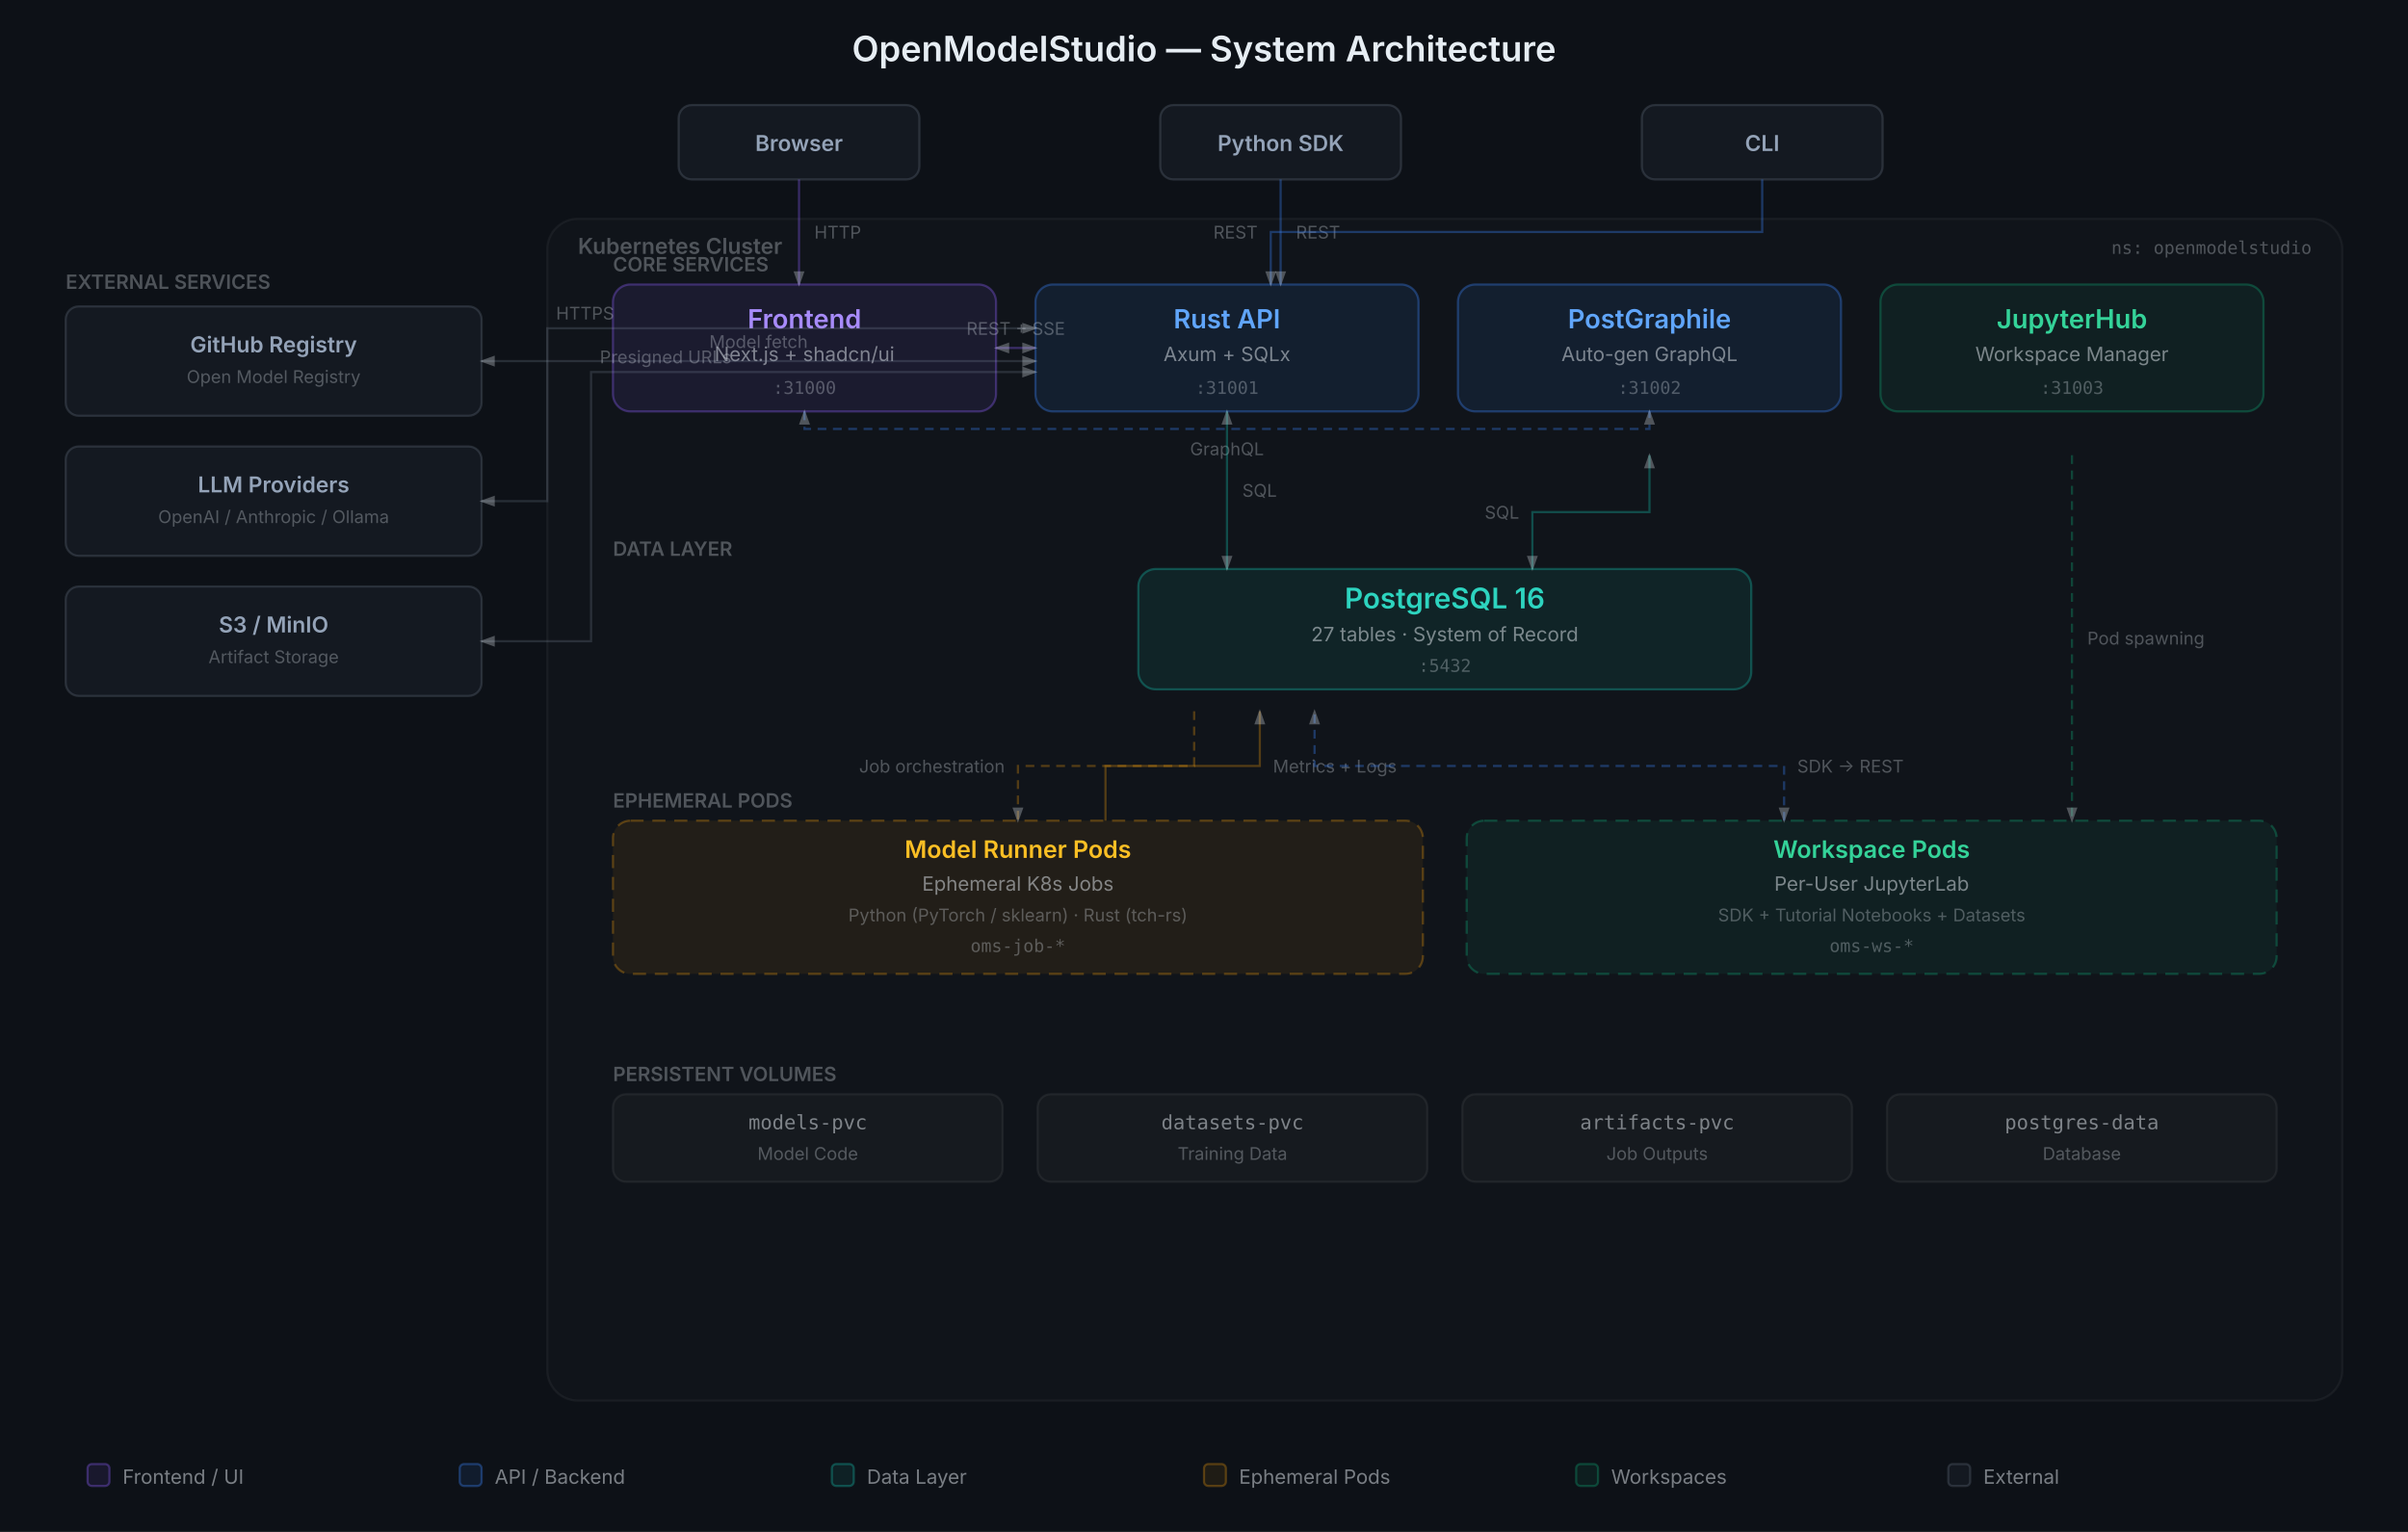
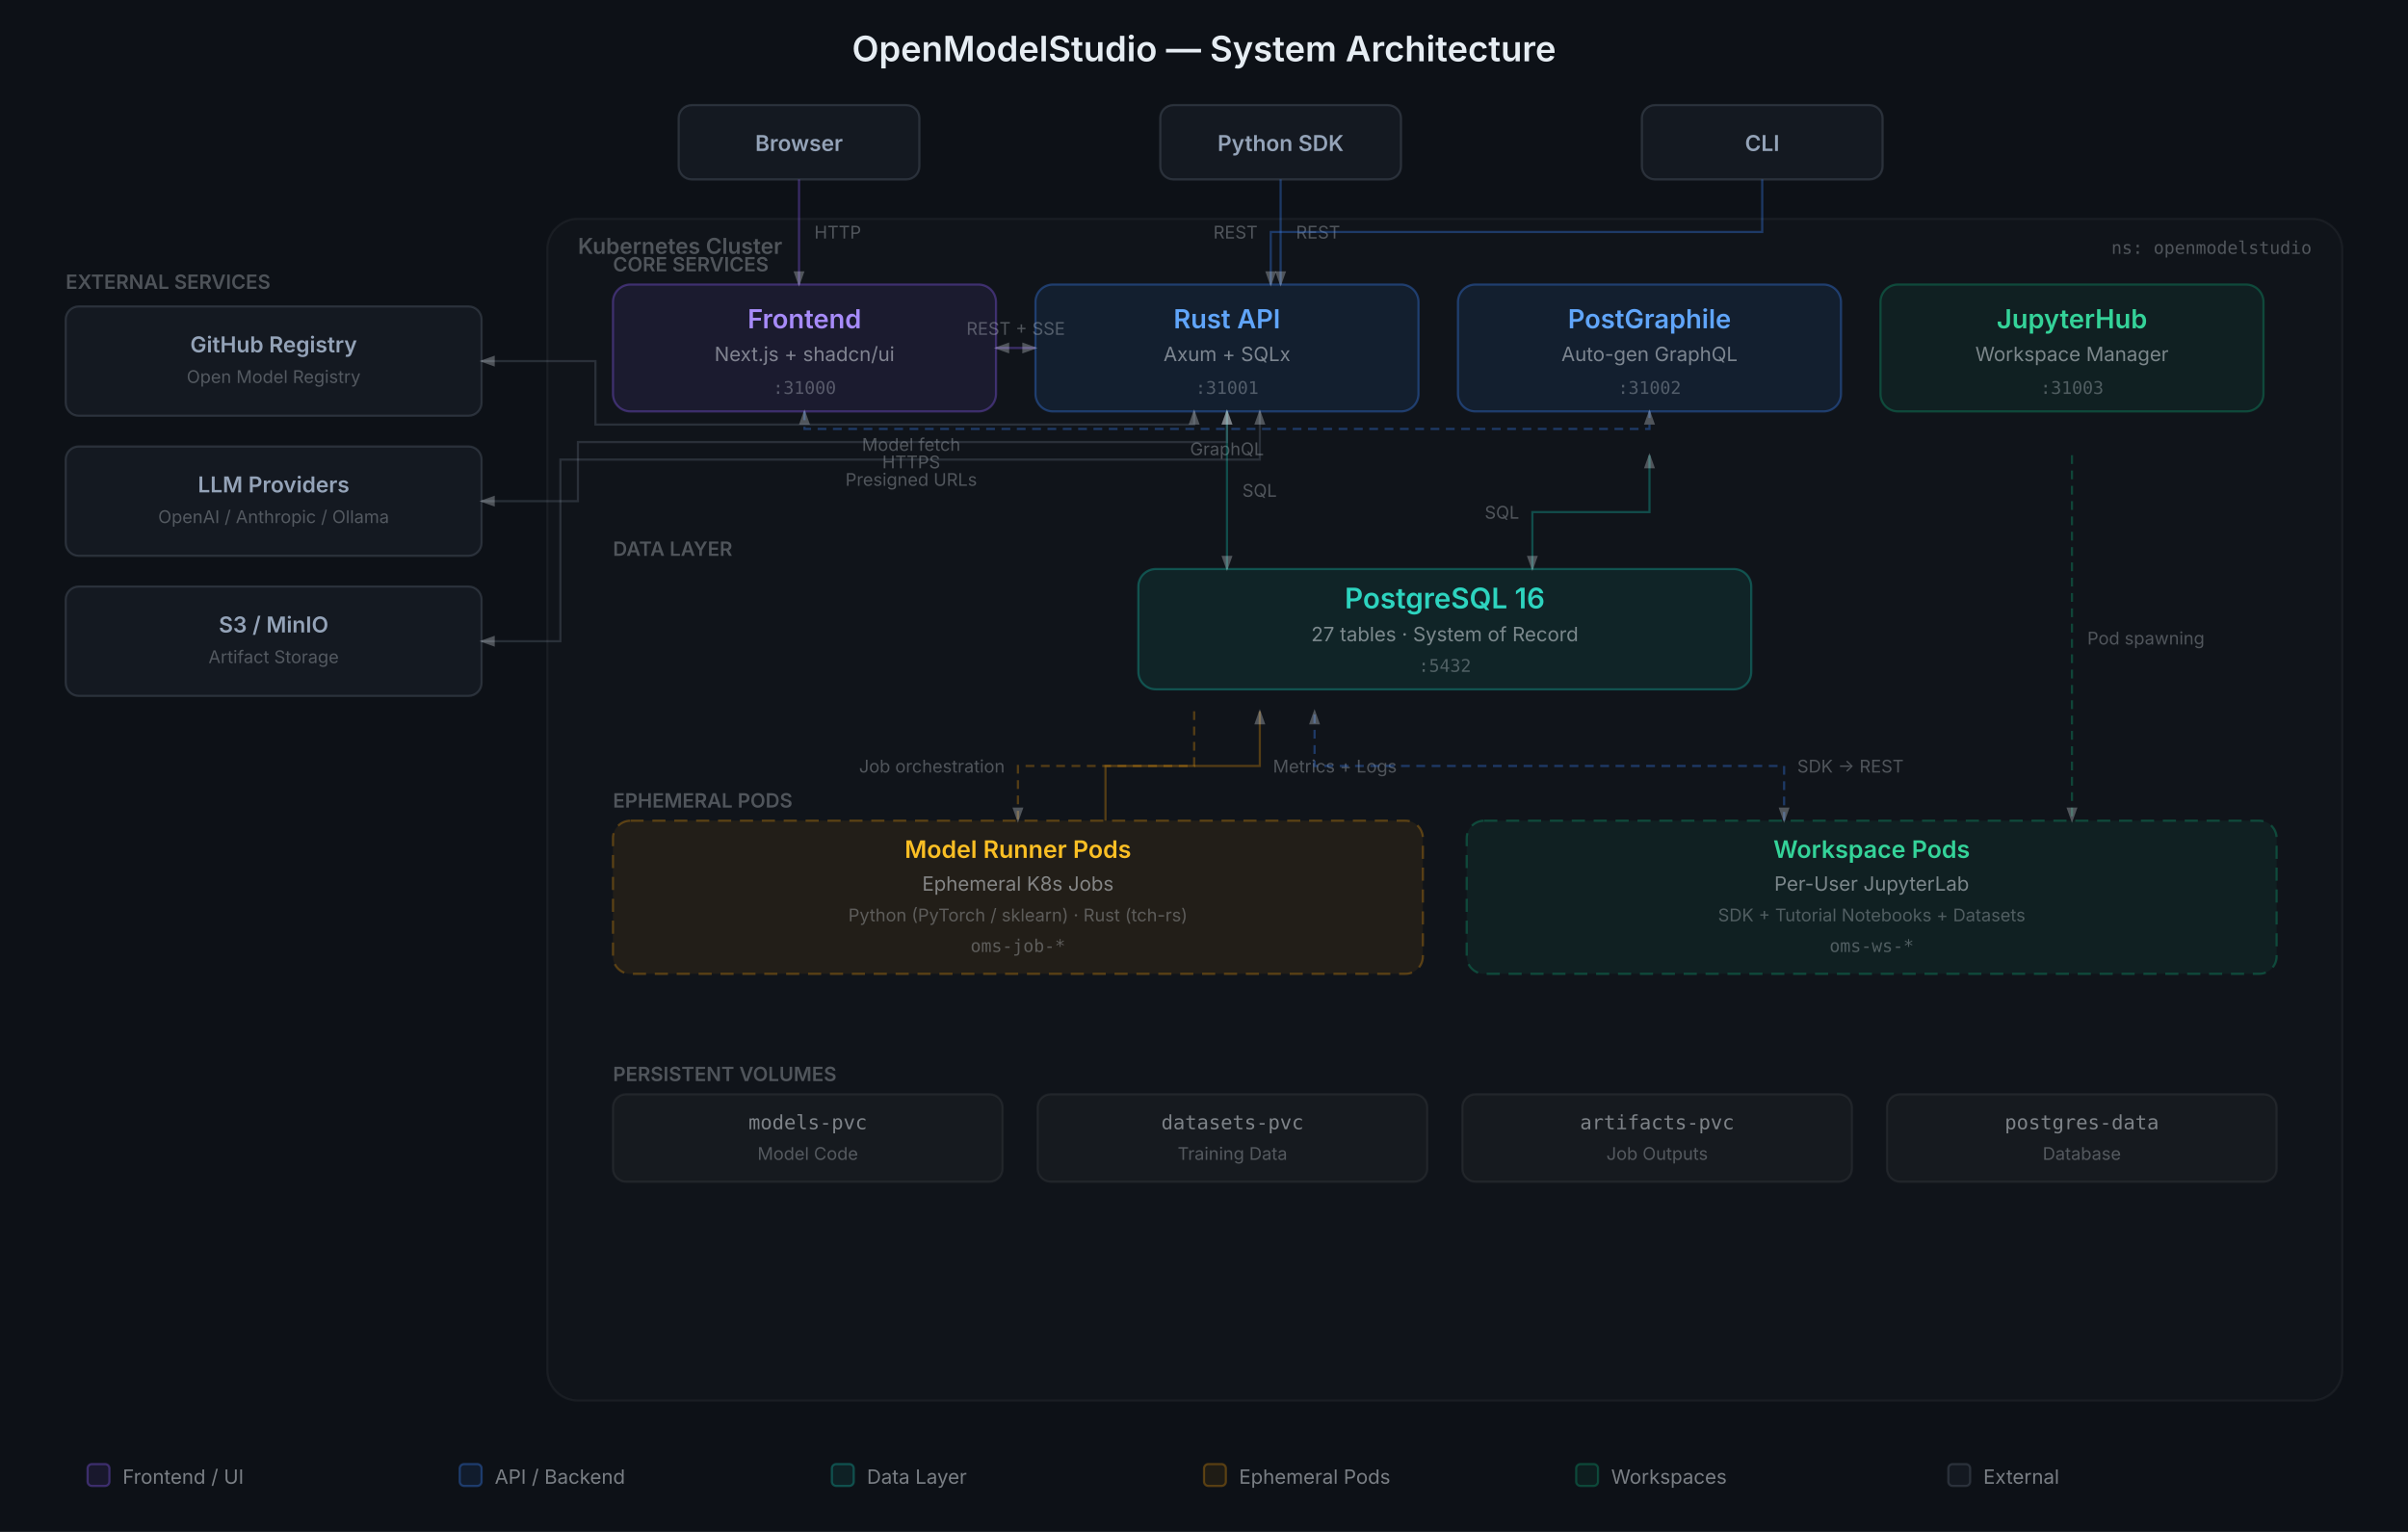
<svg xmlns="http://www.w3.org/2000/svg" viewBox="0 0 1100 700" width="1100" height="700">
  <defs>
    <marker id="ah" markerWidth="7" markerHeight="5" refX="6" refY="2.5" orient="auto">
      <path d="M0,0 L7,2.5 L0,5Z" fill="rgba(230,237,243,0.3)" />
    </marker>
    <marker id="ah-r" markerWidth="7" markerHeight="5" refX="1" refY="2.5" orient="auto">
      <path d="M7,0 L0,2.5 L7,5Z" fill="rgba(230,237,243,0.3)" />
    </marker>
  </defs>
  <rect width="1100" height="700" fill="#0d1117" />
  <text x="550" y="28" font-family="'Inter','Segoe UI',system-ui,sans-serif" font-size="16" font-weight="600" fill="#e6edf3" text-anchor="middle">OpenModelStudio — System Architecture</text>
  <rect x="310" y="48" width="110" height="34" rx="6" fill="rgba(148,163,184,0.06)" stroke="rgba(148,163,184,0.20)" stroke-width="1" />
  <text x="365" y="69" font-family="'Inter','Segoe UI',system-ui,sans-serif" font-size="10" font-weight="600" fill="#94a3b8" text-anchor="middle">Browser</text>
  <rect x="530" y="48" width="110" height="34" rx="6" fill="rgba(148,163,184,0.06)" stroke="rgba(148,163,184,0.20)" stroke-width="1" />
  <text x="585" y="69" font-family="'Inter','Segoe UI',system-ui,sans-serif" font-size="10" font-weight="600" fill="#94a3b8" text-anchor="middle">Python SDK</text>
  <rect x="750" y="48" width="110" height="34" rx="6" fill="rgba(148,163,184,0.06)" stroke="rgba(148,163,184,0.20)" stroke-width="1" />
  <text x="805" y="69" font-family="'Inter','Segoe UI',system-ui,sans-serif" font-size="10" font-weight="600" fill="#94a3b8" text-anchor="middle">CLI</text>
  <rect x="250" y="100" width="820" height="540" rx="14" fill="rgba(255,255,255,0.015)" stroke="rgba(255,255,255,0.05)" stroke-width="1" />
  <text x="264" y="116" font-family="'Inter','Segoe UI',system-ui,sans-serif" font-size="10" font-weight="600" fill="rgba(230,237,243,0.3)" text-anchor="start">Kubernetes Cluster</text>
  <text x="1056" y="116" font-family="'JetBrains Mono','SF Mono','Fira Code',monospace" font-size="8" font-weight="400" fill="rgba(230,237,243,0.3)" text-anchor="end">ns: openmodelstudio</text>
  <text x="280" y="124" font-family="'Inter','Segoe UI',system-ui,sans-serif" font-size="9" font-weight="600" fill="rgba(230,237,243,0.3)" text-anchor="start">CORE SERVICES</text>
  <rect x="280" y="130" width="175" height="58" rx="8" fill="rgba(139,92,246,0.10)" stroke="rgba(139,92,246,0.35)" stroke-width="1" />
  <text x="367.5" y="150" font-family="'Inter','Segoe UI',system-ui,sans-serif" font-size="12" font-weight="600" fill="#a78bfa" text-anchor="middle">Frontend</text>
  <text x="367.5" y="165" font-family="'Inter','Segoe UI',system-ui,sans-serif" font-size="9" font-weight="400" fill="rgba(230,237,243,0.5)" text-anchor="middle">Next.js + shadcn/ui</text>
  <text x="367.5" y="180" font-family="'JetBrains Mono','SF Mono','Fira Code',monospace" font-size="8" font-weight="400" fill="rgba(230,237,243,0.3)" text-anchor="middle">:31000</text>
  <rect x="473" y="130" width="175" height="58" rx="8" fill="rgba(59,130,246,0.10)" stroke="rgba(59,130,246,0.35)" stroke-width="1" />
  <text x="560.5" y="150" font-family="'Inter','Segoe UI',system-ui,sans-serif" font-size="12" font-weight="600" fill="#60a5fa" text-anchor="middle">Rust API</text>
  <text x="560.5" y="165" font-family="'Inter','Segoe UI',system-ui,sans-serif" font-size="9" font-weight="400" fill="rgba(230,237,243,0.5)" text-anchor="middle">Axum + SQLx</text>
  <text x="560.5" y="180" font-family="'JetBrains Mono','SF Mono','Fira Code',monospace" font-size="8" font-weight="400" fill="rgba(230,237,243,0.3)" text-anchor="middle">:31001</text>
  <rect x="666" y="130" width="175" height="58" rx="8" fill="rgba(59,130,246,0.10)" stroke="rgba(59,130,246,0.35)" stroke-width="1" />
  <text x="753.5" y="150" font-family="'Inter','Segoe UI',system-ui,sans-serif" font-size="12" font-weight="600" fill="#60a5fa" text-anchor="middle">PostGraphile</text>
  <text x="753.5" y="165" font-family="'Inter','Segoe UI',system-ui,sans-serif" font-size="9" font-weight="400" fill="rgba(230,237,243,0.5)" text-anchor="middle">Auto-gen GraphQL</text>
  <text x="753.5" y="180" font-family="'JetBrains Mono','SF Mono','Fira Code',monospace" font-size="8" font-weight="400" fill="rgba(230,237,243,0.3)" text-anchor="middle">:31002</text>
  <rect x="859" y="130" width="175" height="58" rx="8" fill="rgba(16,185,129,0.08)" stroke="rgba(16,185,129,0.30)" stroke-width="1" />
  <text x="946.5" y="150" font-family="'Inter','Segoe UI',system-ui,sans-serif" font-size="12" font-weight="600" fill="#34d399" text-anchor="middle">JupyterHub</text>
  <text x="946.5" y="165" font-family="'Inter','Segoe UI',system-ui,sans-serif" font-size="9" font-weight="400" fill="rgba(230,237,243,0.5)" text-anchor="middle">Workspace Manager</text>
  <text x="946.5" y="180" font-family="'JetBrains Mono','SF Mono','Fira Code',monospace" font-size="8" font-weight="400" fill="rgba(230,237,243,0.3)" text-anchor="middle">:31003</text>
  <line x1="365" y1="82" x2="365" y2="130" stroke="rgba(139,92,246,0.35)" stroke-width="1" marker-end="url(#ah)" />
  <text x="372" y="109" font-family="'Inter','Segoe UI',system-ui,sans-serif" font-size="8" font-weight="400" fill="rgba(230,237,243,0.3)" text-anchor="start">HTTP</text>
  <line x1="585" y1="82" x2="585" y2="130" stroke="rgba(59,130,246,0.35)" stroke-width="1" marker-end="url(#ah)" />
  <text x="592" y="109" font-family="'Inter','Segoe UI',system-ui,sans-serif" font-size="8" font-weight="400" fill="rgba(230,237,243,0.3)" text-anchor="start">REST</text>
  <path d="M805,82 V106 H580.5 V130" fill="none" stroke="rgba(59,130,246,0.35)" stroke-width="1" marker-end="url(#ah)" />
  <text x="574.5" y="109" font-family="'Inter','Segoe UI',system-ui,sans-serif" font-size="8" font-weight="400" fill="rgba(230,237,243,0.3)" text-anchor="end">REST</text>
  <line x1="455" y1="159" x2="473" y2="159" stroke="rgba(139,92,246,0.35)" stroke-width="1" marker-start="url(#ah-r)" marker-end="url(#ah)" />
  <text x="464" y="153" font-family="'Inter','Segoe UI',system-ui,sans-serif" font-size="8" font-weight="400" fill="rgba(230,237,243,0.3)" text-anchor="middle">REST + SSE</text>
  <path d="M367.5,188 V196 H753.5 V188" fill="none" stroke="rgba(59,130,246,0.35)" stroke-width="1" stroke-dasharray="4,3" marker-start="url(#ah-r)" marker-end="url(#ah)" />
  <text x="560.5" y="208" font-family="'Inter','Segoe UI',system-ui,sans-serif" font-size="8" font-weight="400" fill="rgba(230,237,243,0.3)" text-anchor="middle">GraphQL</text>
  <text x="280" y="254" font-family="'Inter','Segoe UI',system-ui,sans-serif" font-size="9" font-weight="600" fill="rgba(230,237,243,0.3)" text-anchor="start">DATA LAYER</text>
  <rect x="520" y="260" width="280" height="55" rx="8" fill="rgba(20,184,166,0.10)" stroke="rgba(20,184,166,0.35)" stroke-width="1" />
  <text x="660" y="278" font-family="'Inter','Segoe UI',system-ui,sans-serif" font-size="13" font-weight="600" fill="#2dd4bf" text-anchor="middle">PostgreSQL 16</text>
  <text x="660" y="293" font-family="'Inter','Segoe UI',system-ui,sans-serif" font-size="9" font-weight="400" fill="rgba(230,237,243,0.5)" text-anchor="middle">27 tables · System of Record</text>
  <text x="660" y="307" font-family="'JetBrains Mono','SF Mono','Fira Code',monospace" font-size="8" font-weight="400" fill="rgba(230,237,243,0.3)" text-anchor="middle">:5432</text>
  <line x1="560.5" y1="188" x2="560.5" y2="260" stroke="rgba(20,184,166,0.35)" stroke-width="1" marker-start="url(#ah-r)" marker-end="url(#ah)" />
  <text x="567.5" y="227" font-family="'Inter','Segoe UI',system-ui,sans-serif" font-size="8" font-weight="400" fill="rgba(230,237,243,0.3)" text-anchor="start">SQL</text>
  <path d="M753.5,208 V234 H700 V260" fill="none" stroke="rgba(20,184,166,0.35)" stroke-width="1" marker-start="url(#ah-r)" marker-end="url(#ah)" />
  <text x="694" y="237" font-family="'Inter','Segoe UI',system-ui,sans-serif" font-size="8" font-weight="400" fill="rgba(230,237,243,0.3)" text-anchor="end">SQL</text>
  <text x="280" y="369" font-family="'Inter','Segoe UI',system-ui,sans-serif" font-size="9" font-weight="600" fill="rgba(230,237,243,0.3)" text-anchor="start">EPHEMERAL PODS</text>
  <rect x="280" y="375" width="370" height="70" rx="8" fill="rgba(245,158,11,0.08)" stroke="rgba(245,158,11,0.30)" stroke-width="1" stroke-dasharray="6,4" />
  <text x="465" y="392" font-family="'Inter','Segoe UI',system-ui,sans-serif" font-size="11" font-weight="600" fill="#fbbf24" text-anchor="middle">Model Runner Pods</text>
  <text x="465" y="407" font-family="'Inter','Segoe UI',system-ui,sans-serif" font-size="9" font-weight="400" fill="rgba(230,237,243,0.5)" text-anchor="middle">Ephemeral K8s Jobs</text>
  <text x="465" y="421" font-family="'Inter','Segoe UI',system-ui,sans-serif" font-size="8" font-weight="400" fill="rgba(230,237,243,0.3)" text-anchor="middle">Python (PyTorch / sklearn) · Rust (tch-rs)</text>
  <text x="465" y="435" font-family="'JetBrains Mono','SF Mono','Fira Code',monospace" font-size="8" font-weight="400" fill="rgba(230,237,243,0.3)" text-anchor="middle">oms-job-*</text>
  <rect x="670" y="375" width="370" height="70" rx="8" fill="rgba(16,185,129,0.08)" stroke="rgba(16,185,129,0.30)" stroke-width="1" stroke-dasharray="6,4" />
  <text x="855" y="392" font-family="'Inter','Segoe UI',system-ui,sans-serif" font-size="11" font-weight="600" fill="#34d399" text-anchor="middle">Workspace Pods</text>
  <text x="855" y="407" font-family="'Inter','Segoe UI',system-ui,sans-serif" font-size="9" font-weight="400" fill="rgba(230,237,243,0.5)" text-anchor="middle">Per-User JupyterLab</text>
  <text x="855" y="421" font-family="'Inter','Segoe UI',system-ui,sans-serif" font-size="8" font-weight="400" fill="rgba(230,237,243,0.3)" text-anchor="middle">SDK + Tutorial Notebooks + Datasets</text>
  <text x="855" y="435" font-family="'JetBrains Mono','SF Mono','Fira Code',monospace" font-size="8" font-weight="400" fill="rgba(230,237,243,0.3)" text-anchor="middle">oms-ws-*</text>
  <path d="M545.5,325 V350 H465 V375" fill="none" stroke="rgba(245,158,11,0.30)" stroke-width="1" stroke-dasharray="4,3" marker-end="url(#ah)" />
  <text x="459" y="353" font-family="'Inter','Segoe UI',system-ui,sans-serif" font-size="8" font-weight="400" fill="rgba(230,237,243,0.3)" text-anchor="end">Job orchestration</text>
  <path d="M505,375 V350 H575.5 V325" fill="none" stroke="rgba(245,158,11,0.30)" stroke-width="1" marker-end="url(#ah)" />
  <text x="581.5" y="353" font-family="'Inter','Segoe UI',system-ui,sans-serif" font-size="8" font-weight="400" fill="rgba(230,237,243,0.3)" text-anchor="start">Metrics + Logs</text>
  <line x1="946.5" y1="208" x2="946.5" y2="375" stroke="rgba(16,185,129,0.30)" stroke-width="1" stroke-dasharray="4,3" marker-end="url(#ah)" />
  <text x="953.5" y="294.5" font-family="'Inter','Segoe UI',system-ui,sans-serif" font-size="8" font-weight="400" fill="rgba(230,237,243,0.3)" text-anchor="start">Pod spawning</text>
  <path d="M815,375 V350 H600.5 V325" fill="none" stroke="rgba(59,130,246,0.35)" stroke-width="1" stroke-dasharray="4,3" marker-start="url(#ah-r)" marker-end="url(#ah)" />
  <text x="821" y="353" font-family="'Inter','Segoe UI',system-ui,sans-serif" font-size="8" font-weight="400" fill="rgba(230,237,243,0.3)" text-anchor="start">SDK → REST</text>
  <text x="280" y="494" font-family="'Inter','Segoe UI',system-ui,sans-serif" font-size="9" font-weight="600" fill="rgba(230,237,243,0.3)" text-anchor="start">PERSISTENT VOLUMES</text>
  <rect x="280" y="500" width="178" height="40" rx="6" fill="rgba(255,255,255,0.025)" stroke="rgba(255,255,255,0.06)" stroke-width="1" />
  <text x="369" y="516" font-family="'JetBrains Mono','SF Mono','Fira Code',monospace" font-size="9" font-weight="400" fill="rgba(230,237,243,0.5)" text-anchor="middle">models-pvc</text>
  <text x="369" y="530" font-family="'Inter','Segoe UI',system-ui,sans-serif" font-size="8" font-weight="400" fill="rgba(230,237,243,0.3)" text-anchor="middle">Model Code</text>
  <rect x="474" y="500" width="178" height="40" rx="6" fill="rgba(255,255,255,0.025)" stroke="rgba(255,255,255,0.06)" stroke-width="1" />
  <text x="563" y="516" font-family="'JetBrains Mono','SF Mono','Fira Code',monospace" font-size="9" font-weight="400" fill="rgba(230,237,243,0.5)" text-anchor="middle">datasets-pvc</text>
  <text x="563" y="530" font-family="'Inter','Segoe UI',system-ui,sans-serif" font-size="8" font-weight="400" fill="rgba(230,237,243,0.3)" text-anchor="middle">Training Data</text>
  <rect x="668" y="500" width="178" height="40" rx="6" fill="rgba(255,255,255,0.025)" stroke="rgba(255,255,255,0.06)" stroke-width="1" />
  <text x="757" y="516" font-family="'JetBrains Mono','SF Mono','Fira Code',monospace" font-size="9" font-weight="400" fill="rgba(230,237,243,0.5)" text-anchor="middle">artifacts-pvc</text>
  <text x="757" y="530" font-family="'Inter','Segoe UI',system-ui,sans-serif" font-size="8" font-weight="400" fill="rgba(230,237,243,0.3)" text-anchor="middle">Job Outputs</text>
  <rect x="862" y="500" width="178" height="40" rx="6" fill="rgba(255,255,255,0.025)" stroke="rgba(255,255,255,0.06)" stroke-width="1" />
  <text x="951" y="516" font-family="'JetBrains Mono','SF Mono','Fira Code',monospace" font-size="9" font-weight="400" fill="rgba(230,237,243,0.5)" text-anchor="middle">postgres-data</text>
  <text x="951" y="530" font-family="'Inter','Segoe UI',system-ui,sans-serif" font-size="8" font-weight="400" fill="rgba(230,237,243,0.3)" text-anchor="middle">Database</text>
  <text x="30" y="132" font-family="'Inter','Segoe UI',system-ui,sans-serif" font-size="9" font-weight="600" fill="rgba(230,237,243,0.3)" text-anchor="start">EXTERNAL SERVICES</text>
  <rect x="30" y="140" width="190" height="50" rx="6" fill="rgba(148,163,184,0.06)" stroke="rgba(148,163,184,0.20)" stroke-width="1" />
  <text x="125" y="161" font-family="'Inter','Segoe UI',system-ui,sans-serif" font-size="10" font-weight="600" fill="#94a3b8" text-anchor="middle">GitHub Registry</text>
  <text x="125" y="175" font-family="'Inter','Segoe UI',system-ui,sans-serif" font-size="8" font-weight="400" fill="rgba(230,237,243,0.3)" text-anchor="middle">Open Model Registry</text>
  <rect x="30" y="204" width="190" height="50" rx="6" fill="rgba(148,163,184,0.06)" stroke="rgba(148,163,184,0.20)" stroke-width="1" />
  <text x="125" y="225" font-family="'Inter','Segoe UI',system-ui,sans-serif" font-size="10" font-weight="600" fill="#94a3b8" text-anchor="middle">LLM Providers</text>
  <text x="125" y="239" font-family="'Inter','Segoe UI',system-ui,sans-serif" font-size="8" font-weight="400" fill="rgba(230,237,243,0.3)" text-anchor="middle">OpenAI / Anthropic / Ollama</text>
  <rect x="30" y="268" width="190" height="50" rx="6" fill="rgba(148,163,184,0.06)" stroke="rgba(148,163,184,0.20)" stroke-width="1" />
  <text x="125" y="289" font-family="'Inter','Segoe UI',system-ui,sans-serif" font-size="10" font-weight="600" fill="#94a3b8" text-anchor="middle">S3 / MinIO</text>
  <text x="125" y="303" font-family="'Inter','Segoe UI',system-ui,sans-serif" font-size="8" font-weight="400" fill="rgba(230,237,243,0.3)" text-anchor="middle">Artifact Storage</text>
-   <line x1="220" y1="165" x2="473" y2="165" stroke="rgba(148,163,184,0.20)" stroke-width="1" marker-start="url(#ah-r)" marker-end="url(#ah)" />
-   <text x="346.5" y="159" font-family="'Inter','Segoe UI',system-ui,sans-serif" font-size="8" font-weight="400" fill="rgba(230,237,243,0.3)" text-anchor="middle">Model fetch</text>
-   <path d="M220,229 H250 V150 H473" fill="none" stroke="rgba(148,163,184,0.20)" stroke-width="1" marker-start="url(#ah-r)" marker-end="url(#ah)" />
-   <text x="254" y="146" font-family="'Inter','Segoe UI',system-ui,sans-serif" font-size="8" font-weight="400" fill="rgba(230,237,243,0.3)" text-anchor="start">HTTPS</text>
-   <path d="M220,293 H270 V170 H473" fill="none" stroke="rgba(148,163,184,0.20)" stroke-width="1" marker-start="url(#ah-r)" marker-end="url(#ah)" />
-   <text x="274" y="166" font-family="'Inter','Segoe UI',system-ui,sans-serif" font-size="8" font-weight="400" fill="rgba(230,237,243,0.3)" text-anchor="start">Presigned URLs</text>
+   <path d="M220,165 H272 V194 H545.5 V188" fill="none" stroke="rgba(148,163,184,0.20)" stroke-width="1" marker-start="url(#ah-r)" marker-end="url(#ah)" />
+   <text x="416.25" y="206" font-family="'Inter','Segoe UI',system-ui,sans-serif" font-size="8" font-weight="400" fill="rgba(230,237,243,0.3)" text-anchor="middle">Model fetch</text>
+   <path d="M220,229 H264 V202 H560.5 V188" fill="none" stroke="rgba(148,163,184,0.20)" stroke-width="1" marker-start="url(#ah-r)" marker-end="url(#ah)" />
+   <text x="416.25" y="214" font-family="'Inter','Segoe UI',system-ui,sans-serif" font-size="8" font-weight="400" fill="rgba(230,237,243,0.3)" text-anchor="middle">HTTPS</text>
+   <path d="M220,293 H256 V210 H575.5 V188" fill="none" stroke="rgba(148,163,184,0.20)" stroke-width="1" marker-start="url(#ah-r)" marker-end="url(#ah)" />
+   <text x="416.25" y="222" font-family="'Inter','Segoe UI',system-ui,sans-serif" font-size="8" font-weight="400" fill="rgba(230,237,243,0.3)" text-anchor="middle">Presigned URLs</text>
  <rect x="40" y="669" width="10" height="10" rx="2" fill="rgba(139,92,246,0.10)" stroke="rgba(139,92,246,0.35)" stroke-width="1" />
  <text x="56" y="678" font-family="'Inter','Segoe UI',system-ui,sans-serif" font-size="9" font-weight="400" fill="rgba(230,237,243,0.5)" text-anchor="start">Frontend / UI</text>
  <rect x="210" y="669" width="10" height="10" rx="2" fill="rgba(59,130,246,0.10)" stroke="rgba(59,130,246,0.35)" stroke-width="1" />
  <text x="226" y="678" font-family="'Inter','Segoe UI',system-ui,sans-serif" font-size="9" font-weight="400" fill="rgba(230,237,243,0.5)" text-anchor="start">API / Backend</text>
  <rect x="380" y="669" width="10" height="10" rx="2" fill="rgba(20,184,166,0.10)" stroke="rgba(20,184,166,0.35)" stroke-width="1" />
  <text x="396" y="678" font-family="'Inter','Segoe UI',system-ui,sans-serif" font-size="9" font-weight="400" fill="rgba(230,237,243,0.5)" text-anchor="start">Data Layer</text>
  <rect x="550" y="669" width="10" height="10" rx="2" fill="rgba(245,158,11,0.08)" stroke="rgba(245,158,11,0.30)" stroke-width="1" />
  <text x="566" y="678" font-family="'Inter','Segoe UI',system-ui,sans-serif" font-size="9" font-weight="400" fill="rgba(230,237,243,0.5)" text-anchor="start">Ephemeral Pods</text>
  <rect x="720" y="669" width="10" height="10" rx="2" fill="rgba(16,185,129,0.08)" stroke="rgba(16,185,129,0.30)" stroke-width="1" />
  <text x="736" y="678" font-family="'Inter','Segoe UI',system-ui,sans-serif" font-size="9" font-weight="400" fill="rgba(230,237,243,0.5)" text-anchor="start">Workspaces</text>
  <rect x="890" y="669" width="10" height="10" rx="2" fill="rgba(148,163,184,0.06)" stroke="rgba(148,163,184,0.20)" stroke-width="1" />
  <text x="906" y="678" font-family="'Inter','Segoe UI',system-ui,sans-serif" font-size="9" font-weight="400" fill="rgba(230,237,243,0.5)" text-anchor="start">External</text>
</svg>
